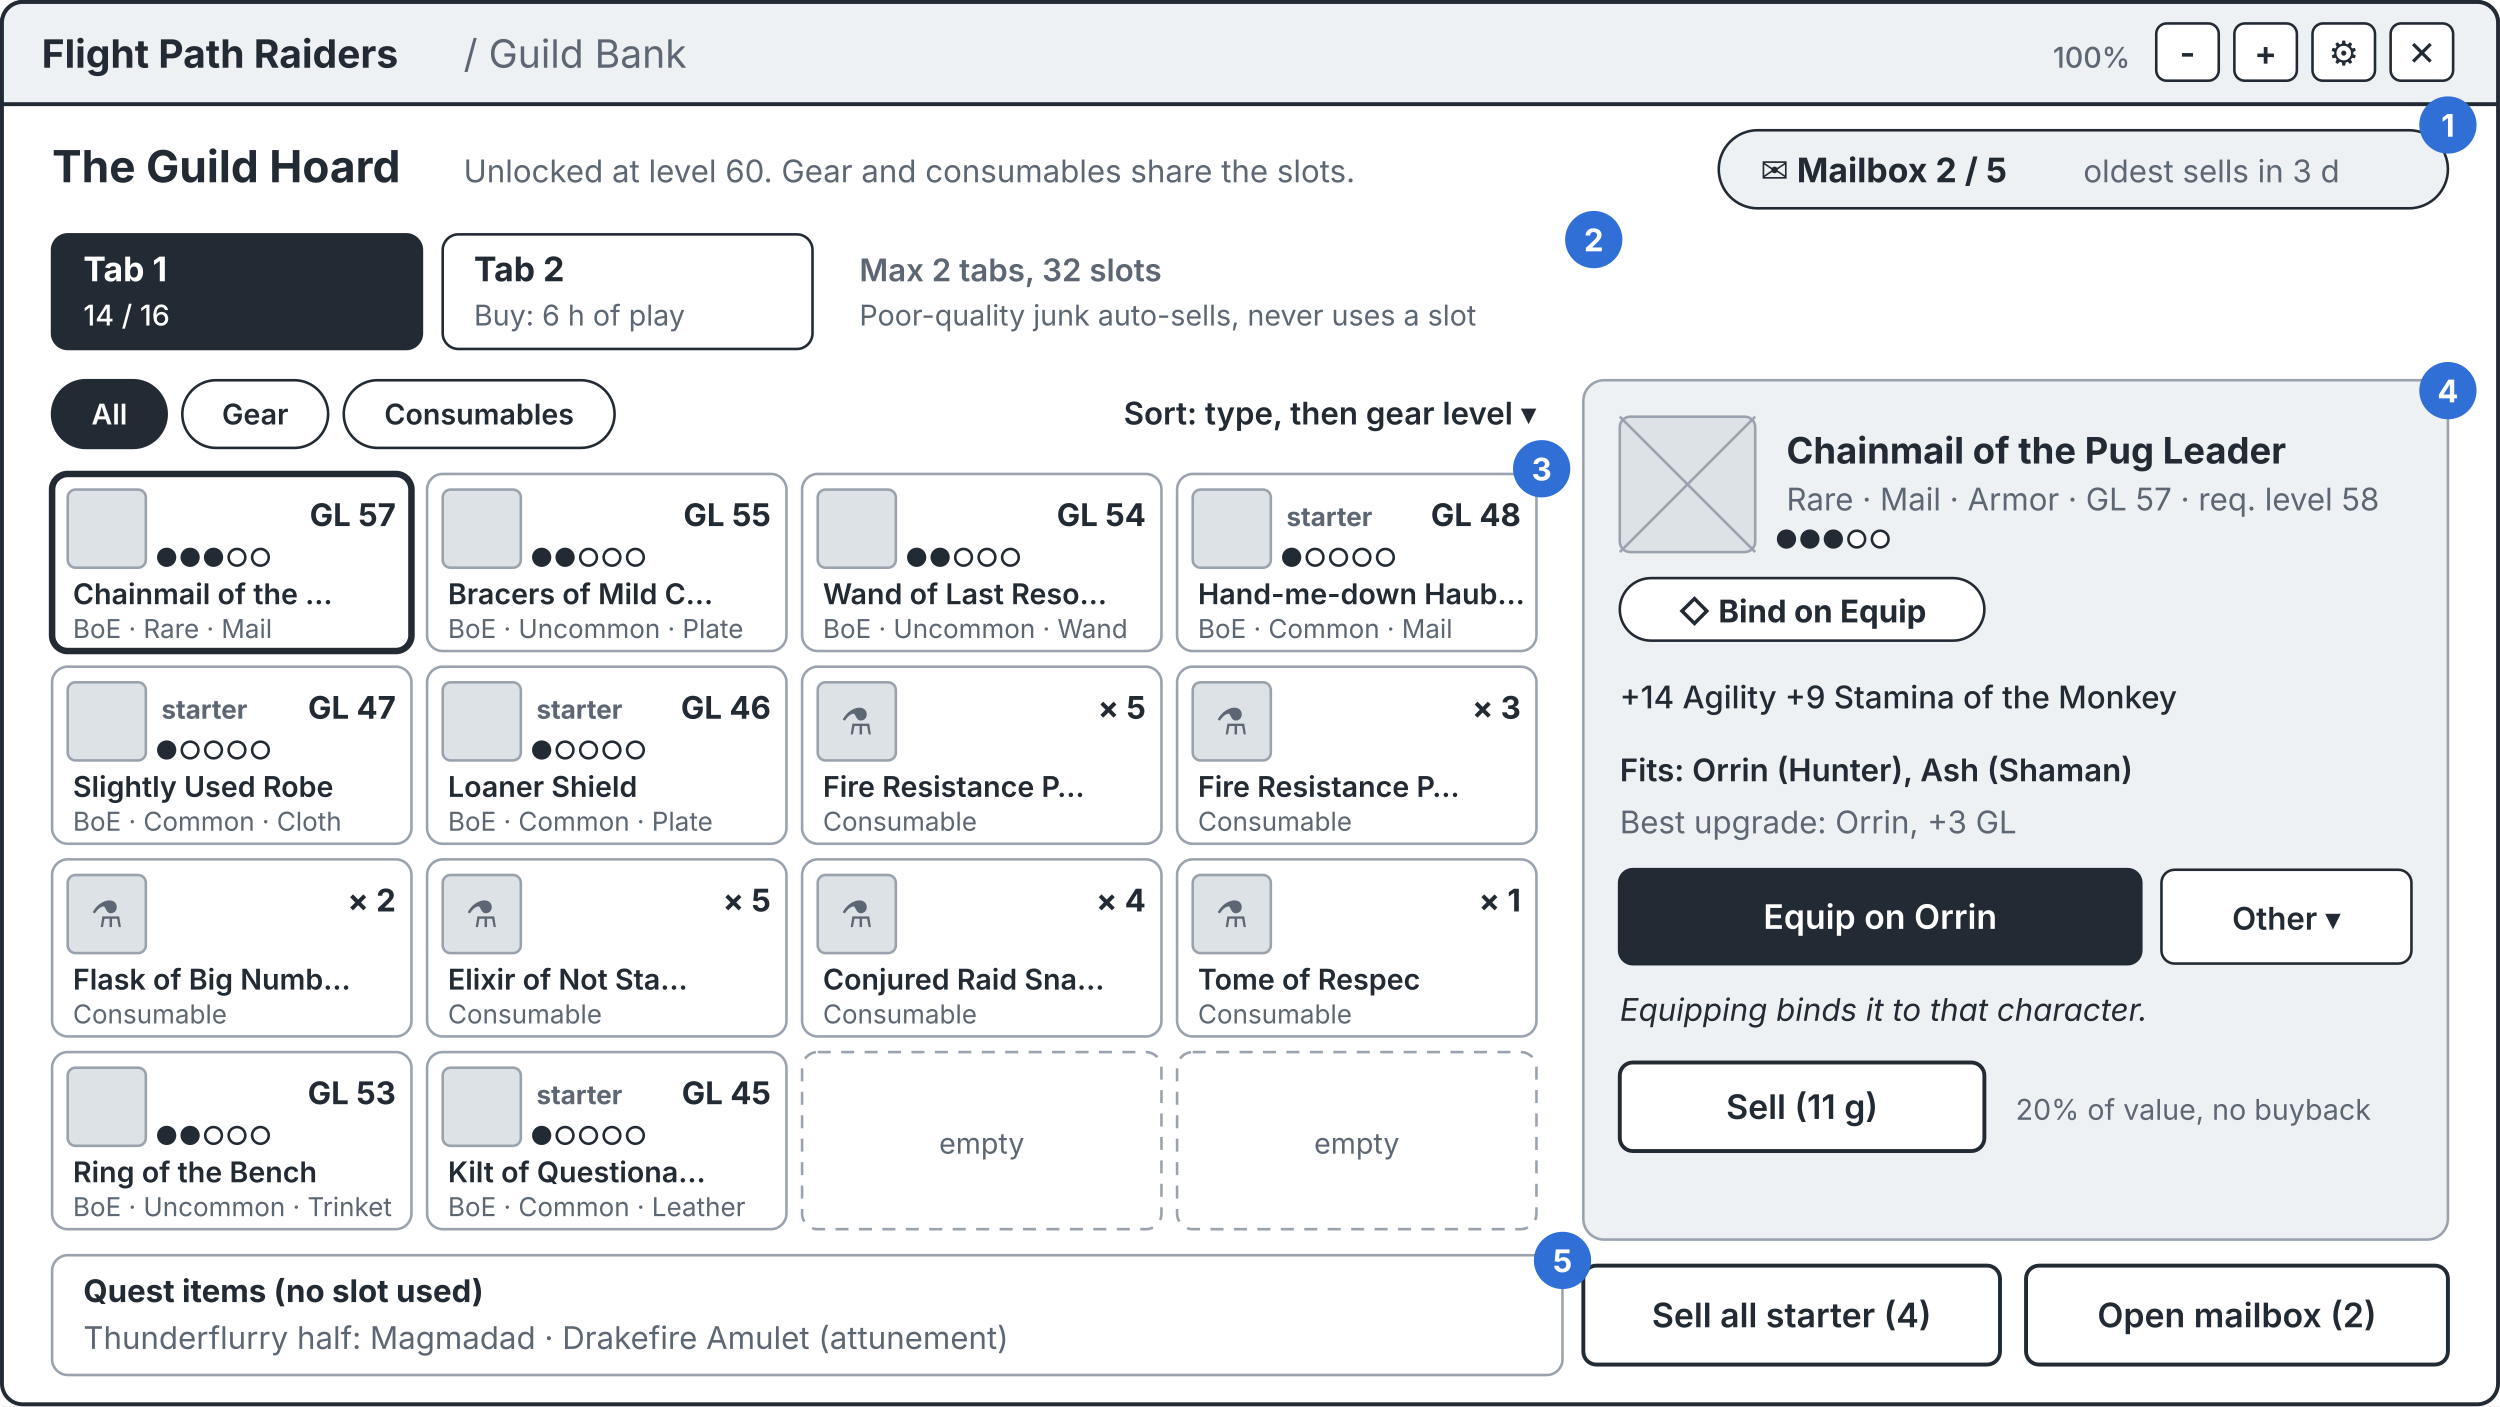
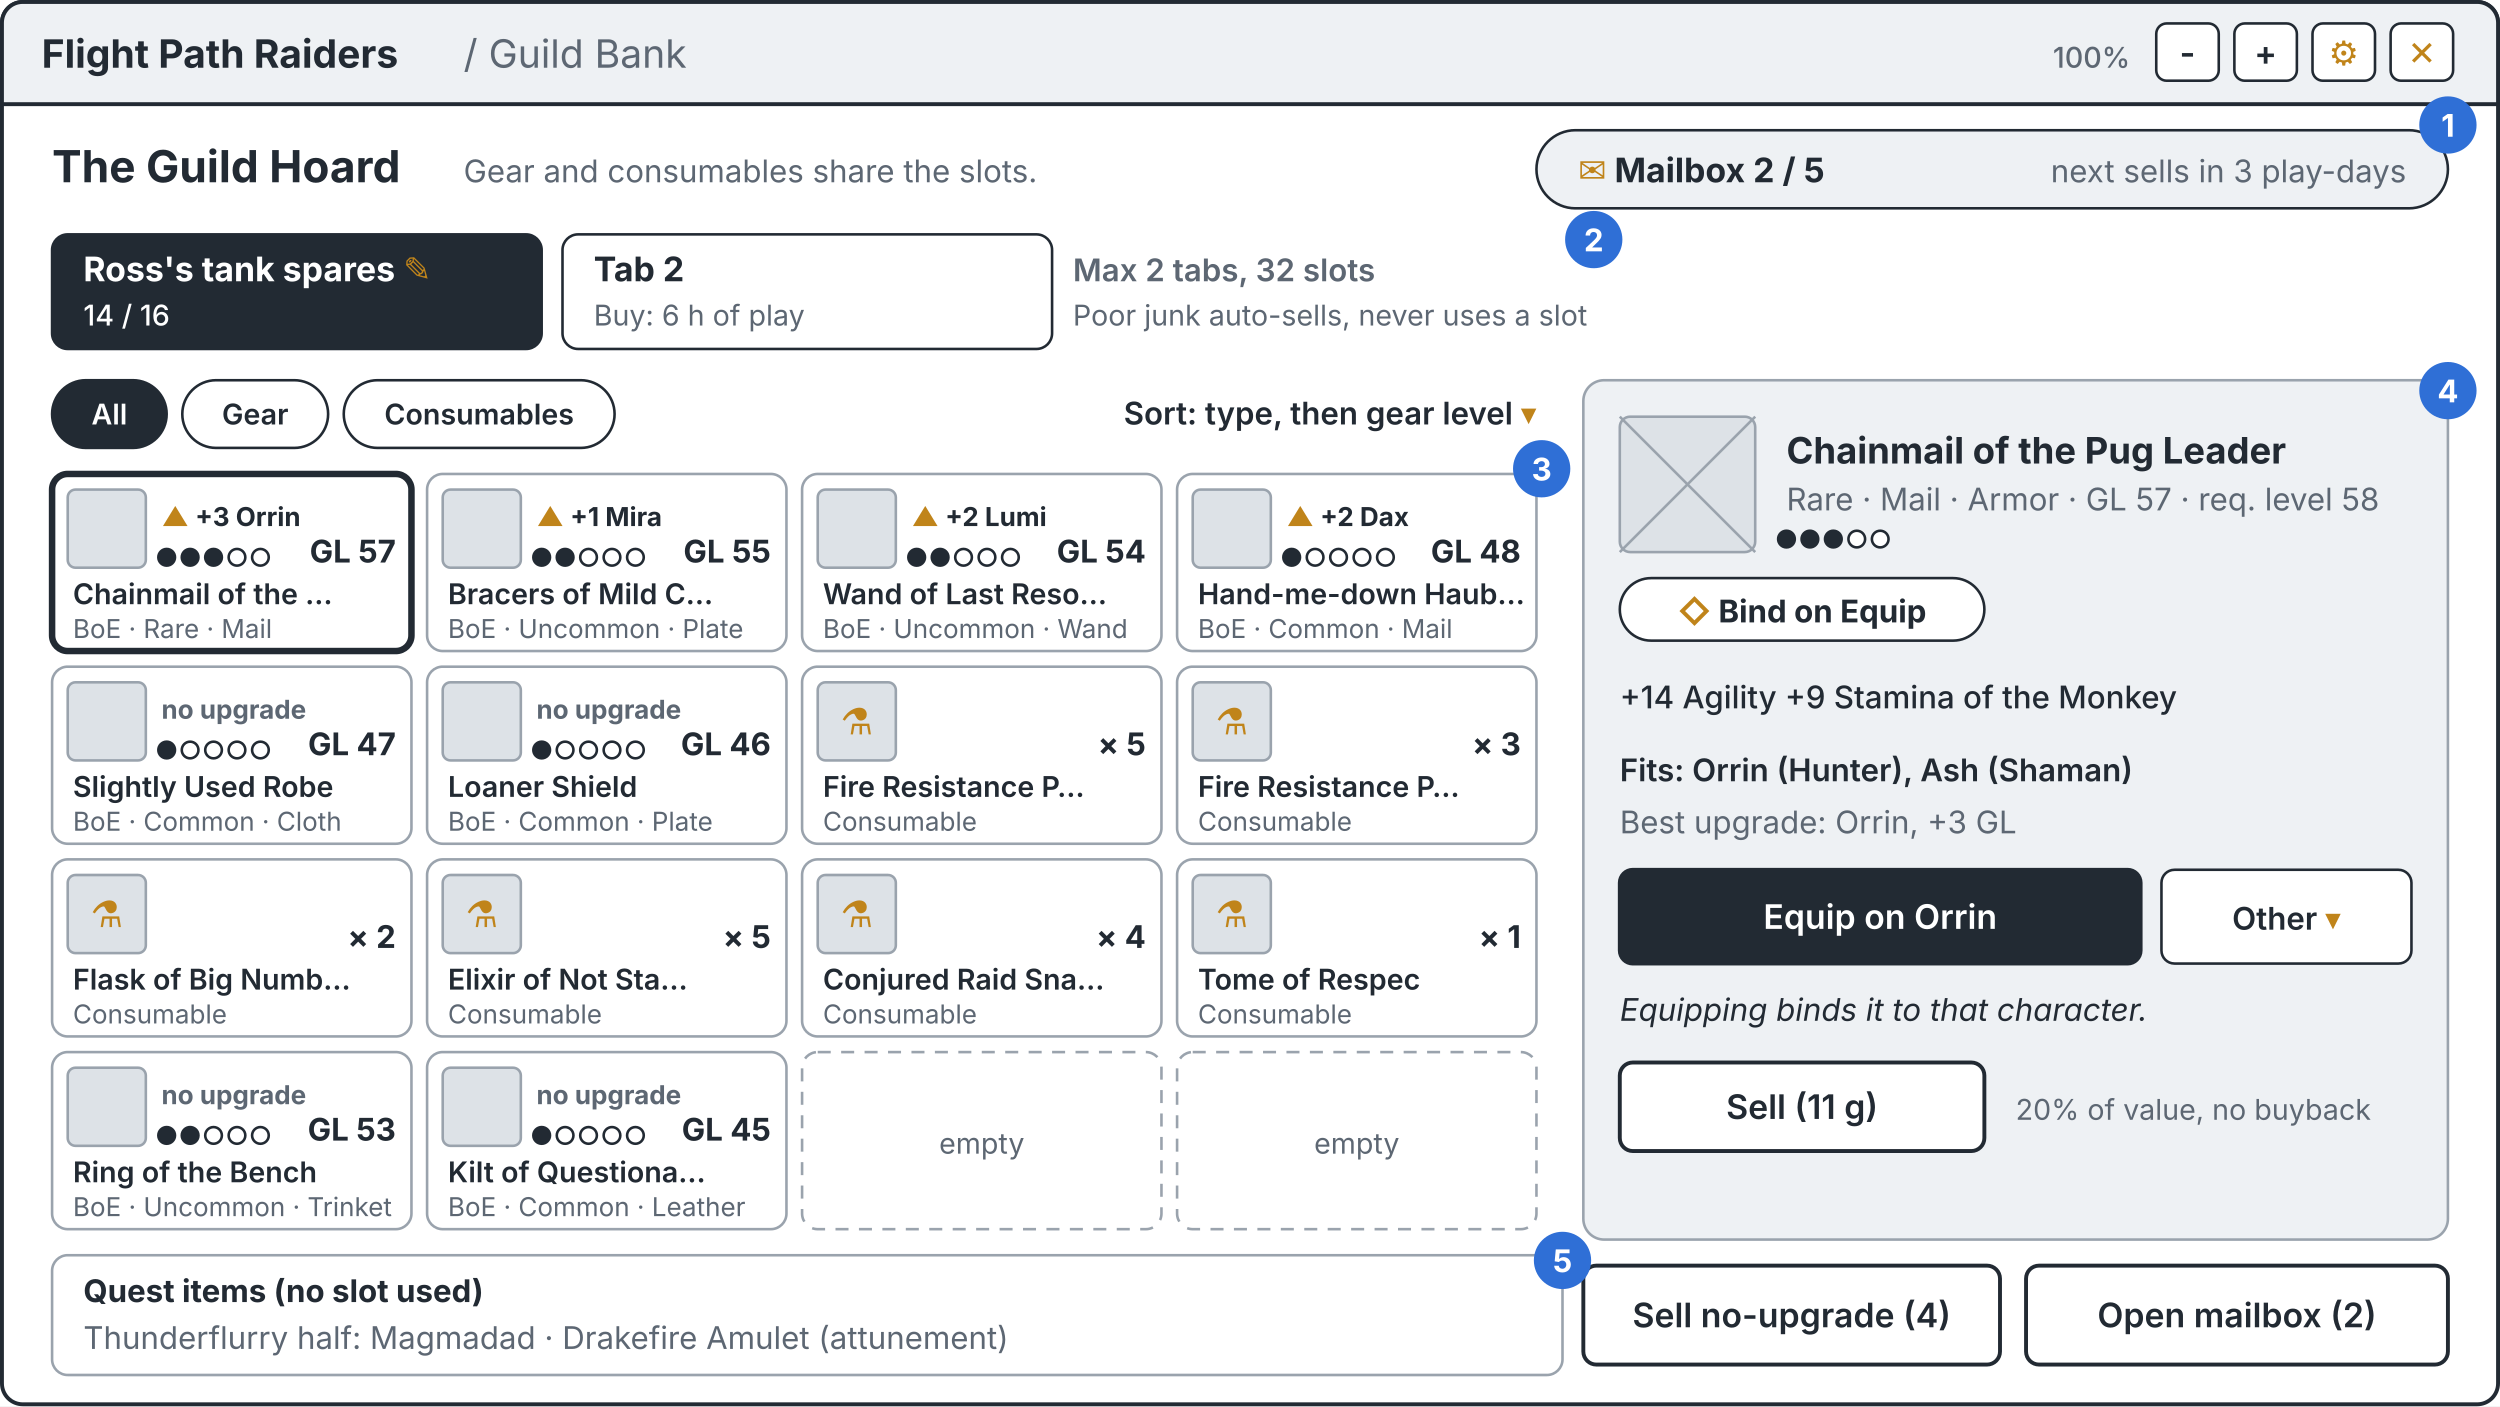
<svg xmlns="http://www.w3.org/2000/svg" viewBox="0 0 960 540" width="960" height="540" role="img" aria-label="Guild bank">
  <rect width="960" height="540" fill="#ffffff" />
  <rect x="0.75" y="0.75" width="958.5" height="538.5" rx="8" fill="#ffffff" stroke="#222a33" stroke-width="1.5" />
  <path d="M0.75 40 V8.75 a8 8 0 0 1 8 -8 H951.25 a8 8 0 0 1 8 8 V40 Z" fill="#eef1f4" stroke="#222a33" stroke-width="1.5" />
  <text x="16" y="26" font-family="Inter, Arial, Helvetica, sans-serif" font-size="15" font-weight="700" fill="#222a33" text-anchor="start">Flight Path Raiders</text>
  <text x="178" y="26" font-family="Inter, Arial, Helvetica, sans-serif" font-size="15" font-weight="400" fill="#5d6773" text-anchor="start">/  Guild Bank</text>
  <rect x="828" y="9" width="24" height="22" rx="4" fill="#ffffff" stroke="#222a33" stroke-width="1" />
  <text x="840" y="25" font-family="Inter, Arial, Helvetica, sans-serif" font-size="13" font-weight="600" fill="#222a33" text-anchor="middle">-</text>
  <rect x="858" y="9" width="24" height="22" rx="4" fill="#ffffff" stroke="#222a33" stroke-width="1" />
  <text x="870" y="25" font-family="Inter, Arial, Helvetica, sans-serif" font-size="13" font-weight="600" fill="#222a33" text-anchor="middle">+</text>
  <rect x="888" y="9" width="24" height="22" rx="4" fill="#ffffff" stroke="#222a33" stroke-width="1" />
-   <text x="900" y="25" font-family="Inter, Arial, Helvetica, sans-serif" font-size="13" font-weight="600" fill="#222a33" text-anchor="middle">⚙</text>
+   <text x="900" y="25" font-family="Inter, Arial, Helvetica, sans-serif" font-size="13" font-weight="600" fill="#222a33" text-anchor="middle">
+     <tspan fill="#c0841a" font-weight="800">⚙</tspan>
+   </text>
  <rect x="918" y="9" width="24" height="22" rx="4" fill="#ffffff" stroke="#222a33" stroke-width="1" />
-   <text x="930" y="25" font-family="Inter, Arial, Helvetica, sans-serif" font-size="13" font-weight="600" fill="#222a33" text-anchor="middle">✕</text>
+   <text x="930" y="25" font-family="Inter, Arial, Helvetica, sans-serif" font-size="13" font-weight="600" fill="#222a33" text-anchor="middle">
+     <tspan fill="#c0841a" font-weight="800">✕</tspan>
+   </text>
  <text x="818" y="26" font-family="Inter, Arial, Helvetica, sans-serif" font-size="11" font-weight="500" fill="#5d6773" text-anchor="end">100%</text>
  <text x="20" y="70" font-family="Inter, Arial, Helvetica, sans-serif" font-size="17" font-weight="700" fill="#222a33" text-anchor="start">The Guild Hoard</text>
-   <text x="178" y="70" font-family="Inter, Arial, Helvetica, sans-serif" font-size="12" font-weight="400" fill="#5d6773" text-anchor="start">Unlocked at level 60. Gear and consumables share the slots.</text>
-   <rect x="660" y="50" width="280" height="30" rx="15" fill="#eef1f4" stroke="#222a33" stroke-width="1" />
-   <text x="676" y="70" font-family="Inter, Arial, Helvetica, sans-serif" font-size="13" font-weight="700" fill="#222a33" text-anchor="start">✉ Mailbox 2 / 5</text>
-   <text x="800" y="70" font-family="Inter, Arial, Helvetica, sans-serif" font-size="12" font-weight="400" fill="#5d6773" text-anchor="start">oldest sells in 3 d</text>
+   <text x="178" y="70" font-family="Inter, Arial, Helvetica, sans-serif" font-size="12" font-weight="400" fill="#5d6773" text-anchor="start">Gear and consumables share the slots.</text>
+   <rect x="590" y="50" width="350" height="30" rx="15" fill="#eef1f4" stroke="#222a33" stroke-width="1" />
+   <text x="606" y="70" font-family="Inter, Arial, Helvetica, sans-serif" font-size="13" font-weight="700" fill="#222a33" text-anchor="start">
+     <tspan fill="#c0841a" font-weight="800">✉</tspan> Mailbox 2 / 5</text>
+   <text x="924" y="70" font-family="Inter, Arial, Helvetica, sans-serif" font-size="12" font-weight="400" fill="#5d6773" text-anchor="end">next sells in 3 play-days</text>
  <circle cx="940" cy="48" r="11" fill="#2f6fd6" />
  <text x="940" y="52.5" font-family="Inter, Arial, Helvetica, sans-serif" font-size="12" font-weight="700" fill="#ffffff" text-anchor="middle">1</text>
-   <rect x="20" y="90" width="142" height="44" rx="6" fill="#222a33" stroke="#222a33" stroke-width="1" />
-   <text x="32" y="108" font-family="Inter, Arial, Helvetica, sans-serif" font-size="13" font-weight="700" fill="#ffffff" text-anchor="start">Tab 1</text>
+   <rect x="20" y="90" width="188" height="44" rx="6" fill="#222a33" stroke="#222a33" stroke-width="1" />
+   <text x="32" y="108" font-family="Inter, Arial, Helvetica, sans-serif" font-size="13" font-weight="700" fill="#ffffff" text-anchor="start">Ross's tank spares <tspan fill="#c0841a" font-weight="800">✎</tspan>
+   </text>
  <text x="32" y="125" font-family="Inter, Arial, Helvetica, sans-serif" font-size="11" font-weight="500" fill="#ffffff" text-anchor="start">14 / 16</text>
-   <rect x="170" y="90" width="142" height="44" rx="6" fill="#ffffff" stroke="#222a33" stroke-width="1" />
-   <text x="182" y="108" font-family="Inter, Arial, Helvetica, sans-serif" font-size="13" font-weight="700" fill="#222a33" text-anchor="start">Tab 2</text>
-   <text x="182" y="125" font-family="Inter, Arial, Helvetica, sans-serif" font-size="11" font-weight="400" fill="#5d6773" text-anchor="start">Buy: 6 h of play</text>
-   <text x="330" y="108" font-family="Inter, Arial, Helvetica, sans-serif" font-size="12" font-weight="600" fill="#5d6773" text-anchor="start">Max 2 tabs, 32 slots</text>
-   <text x="330" y="125" font-family="Inter, Arial, Helvetica, sans-serif" font-size="11" font-weight="400" fill="#5d6773" text-anchor="start">Poor-quality junk auto-sells, never uses a slot</text>
+   <rect x="216" y="90" width="188" height="44" rx="6" fill="#ffffff" stroke="#222a33" stroke-width="1" />
+   <text x="228" y="108" font-family="Inter, Arial, Helvetica, sans-serif" font-size="13" font-weight="700" fill="#222a33" text-anchor="start">Tab 2</text>
+   <text x="228" y="125" font-family="Inter, Arial, Helvetica, sans-serif" font-size="11" font-weight="400" fill="#5d6773" text-anchor="start">Buy: 6 h of play</text>
+   <text x="412" y="108" font-family="Inter, Arial, Helvetica, sans-serif" font-size="12" font-weight="600" fill="#5d6773" text-anchor="start">Max 2 tabs, 32 slots</text>
+   <text x="412" y="125" font-family="Inter, Arial, Helvetica, sans-serif" font-size="11" font-weight="400" fill="#5d6773" text-anchor="start">Poor junk auto-sells, never uses a slot</text>
  <circle cx="612" cy="92" r="11" fill="#2f6fd6" />
  <text x="612" y="96.5" font-family="Inter, Arial, Helvetica, sans-serif" font-size="12" font-weight="700" fill="#ffffff" text-anchor="middle">2</text>
  <rect x="20" y="146" width="44" height="26" rx="13" fill="#222a33" stroke="#222a33" stroke-width="1" />
  <text x="42.0" y="163" font-family="Inter, Arial, Helvetica, sans-serif" font-size="11" font-weight="600" fill="#ffffff" text-anchor="middle">All</text>
  <rect x="70" y="146" width="56" height="26" rx="13" fill="#ffffff" stroke="#222a33" stroke-width="1" />
  <text x="98.0" y="163" font-family="Inter, Arial, Helvetica, sans-serif" font-size="11" font-weight="600" fill="#222a33" text-anchor="middle">Gear</text>
  <rect x="132" y="146" width="104" height="26" rx="13" fill="#ffffff" stroke="#222a33" stroke-width="1" />
  <text x="184.0" y="163" font-family="Inter, Arial, Helvetica, sans-serif" font-size="11" font-weight="600" fill="#222a33" text-anchor="middle">Consumables</text>
-   <text x="590" y="163" font-family="Inter, Arial, Helvetica, sans-serif" font-size="12" font-weight="600" fill="#222a33" text-anchor="end">Sort: type, then gear level ▾</text>
+   <text x="590" y="163" font-family="Inter, Arial, Helvetica, sans-serif" font-size="12" font-weight="600" fill="#222a33" text-anchor="end">Sort: type, then gear level <tspan fill="#c0841a" font-weight="800">▾</tspan>
+   </text>
  <rect x="20" y="182" width="138" height="68" rx="6" fill="#ffffff" stroke="#222a33" stroke-width="2.5" />
  <rect x="26" y="188" width="30" height="30" rx="3" fill="#dde2e7" stroke="#9aa3ad" stroke-width="1" />
-   <text x="152" y="202" font-family="Inter, Arial, Helvetica, sans-serif" font-size="12" font-weight="700" fill="#222a33" text-anchor="end">GL 57</text>
+   <text x="152" y="216" font-family="Inter, Arial, Helvetica, sans-serif" font-size="12" font-weight="700" fill="#222a33" text-anchor="end">GL 57</text>
  <text x="28" y="232" font-family="Inter, Arial, Helvetica, sans-serif" font-size="11" font-weight="600" fill="#222a33" text-anchor="start">Chainmail of the …</text>
  <text x="28" y="245" font-family="Inter, Arial, Helvetica, sans-serif" font-size="10" font-weight="400" fill="#5d6773" text-anchor="start">BoE · Rare · Mail</text>
+   <text x="62" y="202" font-family="Inter, Arial, Helvetica, sans-serif" font-size="10" font-weight="700" fill="#222a33" text-anchor="start">
+     <tspan fill="#c0841a" font-weight="800">▲</tspan> +3 Orrin</text>
  <circle cx="64" cy="214" r="3.2" fill="#222a33" stroke="#222a33" stroke-width="1" />
  <circle cx="73" cy="214" r="3.2" fill="#222a33" stroke="#222a33" stroke-width="1" />
  <circle cx="82" cy="214" r="3.2" fill="#222a33" stroke="#222a33" stroke-width="1" />
  <circle cx="91" cy="214" r="3.2" fill="#ffffff" stroke="#222a33" stroke-width="1" />
  <circle cx="100" cy="214" r="3.2" fill="#ffffff" stroke="#222a33" stroke-width="1" />
  <rect x="164" y="182" width="138" height="68" rx="6" fill="#ffffff" stroke="#9aa3ad" stroke-width="1" />
  <rect x="170" y="188" width="30" height="30" rx="3" fill="#dde2e7" stroke="#9aa3ad" stroke-width="1" />
-   <text x="296" y="202" font-family="Inter, Arial, Helvetica, sans-serif" font-size="12" font-weight="700" fill="#222a33" text-anchor="end">GL 55</text>
+   <text x="296" y="216" font-family="Inter, Arial, Helvetica, sans-serif" font-size="12" font-weight="700" fill="#222a33" text-anchor="end">GL 55</text>
  <text x="172" y="232" font-family="Inter, Arial, Helvetica, sans-serif" font-size="11" font-weight="600" fill="#222a33" text-anchor="start">Bracers of Mild C…</text>
  <text x="172" y="245" font-family="Inter, Arial, Helvetica, sans-serif" font-size="10" font-weight="400" fill="#5d6773" text-anchor="start">BoE · Uncommon · Plate</text>
+   <text x="206" y="202" font-family="Inter, Arial, Helvetica, sans-serif" font-size="10" font-weight="700" fill="#222a33" text-anchor="start">
+     <tspan fill="#c0841a" font-weight="800">▲</tspan> +1 Mira</text>
  <circle cx="208" cy="214" r="3.2" fill="#222a33" stroke="#222a33" stroke-width="1" />
  <circle cx="217" cy="214" r="3.2" fill="#222a33" stroke="#222a33" stroke-width="1" />
  <circle cx="226" cy="214" r="3.2" fill="#ffffff" stroke="#222a33" stroke-width="1" />
  <circle cx="235" cy="214" r="3.2" fill="#ffffff" stroke="#222a33" stroke-width="1" />
  <circle cx="244" cy="214" r="3.2" fill="#ffffff" stroke="#222a33" stroke-width="1" />
  <rect x="308" y="182" width="138" height="68" rx="6" fill="#ffffff" stroke="#9aa3ad" stroke-width="1" />
  <rect x="314" y="188" width="30" height="30" rx="3" fill="#dde2e7" stroke="#9aa3ad" stroke-width="1" />
-   <text x="440" y="202" font-family="Inter, Arial, Helvetica, sans-serif" font-size="12" font-weight="700" fill="#222a33" text-anchor="end">GL 54</text>
+   <text x="440" y="216" font-family="Inter, Arial, Helvetica, sans-serif" font-size="12" font-weight="700" fill="#222a33" text-anchor="end">GL 54</text>
  <text x="316" y="232" font-family="Inter, Arial, Helvetica, sans-serif" font-size="11" font-weight="600" fill="#222a33" text-anchor="start">Wand of Last Reso…</text>
  <text x="316" y="245" font-family="Inter, Arial, Helvetica, sans-serif" font-size="10" font-weight="400" fill="#5d6773" text-anchor="start">BoE · Uncommon · Wand</text>
+   <text x="350" y="202" font-family="Inter, Arial, Helvetica, sans-serif" font-size="10" font-weight="700" fill="#222a33" text-anchor="start">
+     <tspan fill="#c0841a" font-weight="800">▲</tspan> +2 Lumi</text>
  <circle cx="352" cy="214" r="3.2" fill="#222a33" stroke="#222a33" stroke-width="1" />
  <circle cx="361" cy="214" r="3.2" fill="#222a33" stroke="#222a33" stroke-width="1" />
  <circle cx="370" cy="214" r="3.2" fill="#ffffff" stroke="#222a33" stroke-width="1" />
  <circle cx="379" cy="214" r="3.2" fill="#ffffff" stroke="#222a33" stroke-width="1" />
  <circle cx="388" cy="214" r="3.2" fill="#ffffff" stroke="#222a33" stroke-width="1" />
  <rect x="452" y="182" width="138" height="68" rx="6" fill="#ffffff" stroke="#9aa3ad" stroke-width="1" />
  <rect x="458" y="188" width="30" height="30" rx="3" fill="#dde2e7" stroke="#9aa3ad" stroke-width="1" />
-   <text x="584" y="202" font-family="Inter, Arial, Helvetica, sans-serif" font-size="12" font-weight="700" fill="#222a33" text-anchor="end">GL 48</text>
+   <text x="584" y="216" font-family="Inter, Arial, Helvetica, sans-serif" font-size="12" font-weight="700" fill="#222a33" text-anchor="end">GL 48</text>
  <text x="460" y="232" font-family="Inter, Arial, Helvetica, sans-serif" font-size="11" font-weight="600" fill="#222a33" text-anchor="start">Hand-me-down Haub…</text>
  <text x="460" y="245" font-family="Inter, Arial, Helvetica, sans-serif" font-size="10" font-weight="400" fill="#5d6773" text-anchor="start">BoE · Common · Mail</text>
-   <text x="494" y="202" font-family="Inter, Arial, Helvetica, sans-serif" font-size="10" font-weight="700" fill="#5d6773" text-anchor="start">starter</text>
+   <text x="494" y="202" font-family="Inter, Arial, Helvetica, sans-serif" font-size="10" font-weight="700" fill="#222a33" text-anchor="start">
+     <tspan fill="#c0841a" font-weight="800">▲</tspan> +2 Dax</text>
  <circle cx="496" cy="214" r="3.2" fill="#222a33" stroke="#222a33" stroke-width="1" />
  <circle cx="505" cy="214" r="3.2" fill="#ffffff" stroke="#222a33" stroke-width="1" />
  <circle cx="514" cy="214" r="3.2" fill="#ffffff" stroke="#222a33" stroke-width="1" />
  <circle cx="523" cy="214" r="3.2" fill="#ffffff" stroke="#222a33" stroke-width="1" />
  <circle cx="532" cy="214" r="3.2" fill="#ffffff" stroke="#222a33" stroke-width="1" />
  <rect x="20" y="256" width="138" height="68" rx="6" fill="#ffffff" stroke="#9aa3ad" stroke-width="1" />
  <rect x="26" y="262" width="30" height="30" rx="3" fill="#dde2e7" stroke="#9aa3ad" stroke-width="1" />
-   <text x="152" y="276" font-family="Inter, Arial, Helvetica, sans-serif" font-size="12" font-weight="700" fill="#222a33" text-anchor="end">GL 47</text>
+   <text x="152" y="290" font-family="Inter, Arial, Helvetica, sans-serif" font-size="12" font-weight="700" fill="#222a33" text-anchor="end">GL 47</text>
  <text x="28" y="306" font-family="Inter, Arial, Helvetica, sans-serif" font-size="11" font-weight="600" fill="#222a33" text-anchor="start">Slightly Used Robe</text>
  <text x="28" y="319" font-family="Inter, Arial, Helvetica, sans-serif" font-size="10" font-weight="400" fill="#5d6773" text-anchor="start">BoE · Common · Cloth</text>
-   <text x="62" y="276" font-family="Inter, Arial, Helvetica, sans-serif" font-size="10" font-weight="700" fill="#5d6773" text-anchor="start">starter</text>
+   <text x="62" y="276" font-family="Inter, Arial, Helvetica, sans-serif" font-size="10" font-weight="700" fill="#5d6773" text-anchor="start">no upgrade</text>
  <circle cx="64" cy="288" r="3.2" fill="#222a33" stroke="#222a33" stroke-width="1" />
  <circle cx="73" cy="288" r="3.2" fill="#ffffff" stroke="#222a33" stroke-width="1" />
  <circle cx="82" cy="288" r="3.2" fill="#ffffff" stroke="#222a33" stroke-width="1" />
  <circle cx="91" cy="288" r="3.2" fill="#ffffff" stroke="#222a33" stroke-width="1" />
  <circle cx="100" cy="288" r="3.2" fill="#ffffff" stroke="#222a33" stroke-width="1" />
  <rect x="164" y="256" width="138" height="68" rx="6" fill="#ffffff" stroke="#9aa3ad" stroke-width="1" />
  <rect x="170" y="262" width="30" height="30" rx="3" fill="#dde2e7" stroke="#9aa3ad" stroke-width="1" />
-   <text x="296" y="276" font-family="Inter, Arial, Helvetica, sans-serif" font-size="12" font-weight="700" fill="#222a33" text-anchor="end">GL 46</text>
+   <text x="296" y="290" font-family="Inter, Arial, Helvetica, sans-serif" font-size="12" font-weight="700" fill="#222a33" text-anchor="end">GL 46</text>
  <text x="172" y="306" font-family="Inter, Arial, Helvetica, sans-serif" font-size="11" font-weight="600" fill="#222a33" text-anchor="start">Loaner Shield</text>
  <text x="172" y="319" font-family="Inter, Arial, Helvetica, sans-serif" font-size="10" font-weight="400" fill="#5d6773" text-anchor="start">BoE · Common · Plate</text>
-   <text x="206" y="276" font-family="Inter, Arial, Helvetica, sans-serif" font-size="10" font-weight="700" fill="#5d6773" text-anchor="start">starter</text>
+   <text x="206" y="276" font-family="Inter, Arial, Helvetica, sans-serif" font-size="10" font-weight="700" fill="#5d6773" text-anchor="start">no upgrade</text>
  <circle cx="208" cy="288" r="3.2" fill="#222a33" stroke="#222a33" stroke-width="1" />
  <circle cx="217" cy="288" r="3.2" fill="#ffffff" stroke="#222a33" stroke-width="1" />
  <circle cx="226" cy="288" r="3.2" fill="#ffffff" stroke="#222a33" stroke-width="1" />
  <circle cx="235" cy="288" r="3.2" fill="#ffffff" stroke="#222a33" stroke-width="1" />
  <circle cx="244" cy="288" r="3.2" fill="#ffffff" stroke="#222a33" stroke-width="1" />
  <rect x="308" y="256" width="138" height="68" rx="6" fill="#ffffff" stroke="#9aa3ad" stroke-width="1" />
  <rect x="314" y="262" width="30" height="30" rx="3" fill="#dde2e7" stroke="#9aa3ad" stroke-width="1" />
-   <text x="329" y="282" font-family="Inter, Arial, Helvetica, sans-serif" font-size="14" font-weight="600" fill="#5d6773" text-anchor="middle">⚗</text>
-   <text x="440" y="276" font-family="Inter, Arial, Helvetica, sans-serif" font-size="12" font-weight="700" fill="#222a33" text-anchor="end">× 5</text>
+   <text x="329" y="282" font-family="Inter, Arial, Helvetica, sans-serif" font-size="14" font-weight="600" fill="#5d6773" text-anchor="middle">
+     <tspan fill="#c0841a" font-weight="800">⚗</tspan>
+   </text>
+   <text x="440" y="290" font-family="Inter, Arial, Helvetica, sans-serif" font-size="12" font-weight="700" fill="#222a33" text-anchor="end">× 5</text>
  <text x="316" y="306" font-family="Inter, Arial, Helvetica, sans-serif" font-size="11" font-weight="600" fill="#222a33" text-anchor="start">Fire Resistance P…</text>
  <text x="316" y="319" font-family="Inter, Arial, Helvetica, sans-serif" font-size="10" font-weight="400" fill="#5d6773" text-anchor="start">Consumable</text>
  <rect x="452" y="256" width="138" height="68" rx="6" fill="#ffffff" stroke="#9aa3ad" stroke-width="1" />
  <rect x="458" y="262" width="30" height="30" rx="3" fill="#dde2e7" stroke="#9aa3ad" stroke-width="1" />
-   <text x="473" y="282" font-family="Inter, Arial, Helvetica, sans-serif" font-size="14" font-weight="600" fill="#5d6773" text-anchor="middle">⚗</text>
-   <text x="584" y="276" font-family="Inter, Arial, Helvetica, sans-serif" font-size="12" font-weight="700" fill="#222a33" text-anchor="end">× 3</text>
+   <text x="473" y="282" font-family="Inter, Arial, Helvetica, sans-serif" font-size="14" font-weight="600" fill="#5d6773" text-anchor="middle">
+     <tspan fill="#c0841a" font-weight="800">⚗</tspan>
+   </text>
+   <text x="584" y="290" font-family="Inter, Arial, Helvetica, sans-serif" font-size="12" font-weight="700" fill="#222a33" text-anchor="end">× 3</text>
  <text x="460" y="306" font-family="Inter, Arial, Helvetica, sans-serif" font-size="11" font-weight="600" fill="#222a33" text-anchor="start">Fire Resistance P…</text>
  <text x="460" y="319" font-family="Inter, Arial, Helvetica, sans-serif" font-size="10" font-weight="400" fill="#5d6773" text-anchor="start">Consumable</text>
  <rect x="20" y="330" width="138" height="68" rx="6" fill="#ffffff" stroke="#9aa3ad" stroke-width="1" />
  <rect x="26" y="336" width="30" height="30" rx="3" fill="#dde2e7" stroke="#9aa3ad" stroke-width="1" />
-   <text x="41" y="356" font-family="Inter, Arial, Helvetica, sans-serif" font-size="14" font-weight="600" fill="#5d6773" text-anchor="middle">⚗</text>
-   <text x="152" y="350" font-family="Inter, Arial, Helvetica, sans-serif" font-size="12" font-weight="700" fill="#222a33" text-anchor="end">× 2</text>
+   <text x="41" y="356" font-family="Inter, Arial, Helvetica, sans-serif" font-size="14" font-weight="600" fill="#5d6773" text-anchor="middle">
+     <tspan fill="#c0841a" font-weight="800">⚗</tspan>
+   </text>
+   <text x="152" y="364" font-family="Inter, Arial, Helvetica, sans-serif" font-size="12" font-weight="700" fill="#222a33" text-anchor="end">× 2</text>
  <text x="28" y="380" font-family="Inter, Arial, Helvetica, sans-serif" font-size="11" font-weight="600" fill="#222a33" text-anchor="start">Flask of Big Numb…</text>
  <text x="28" y="393" font-family="Inter, Arial, Helvetica, sans-serif" font-size="10" font-weight="400" fill="#5d6773" text-anchor="start">Consumable</text>
  <rect x="164" y="330" width="138" height="68" rx="6" fill="#ffffff" stroke="#9aa3ad" stroke-width="1" />
  <rect x="170" y="336" width="30" height="30" rx="3" fill="#dde2e7" stroke="#9aa3ad" stroke-width="1" />
-   <text x="185" y="356" font-family="Inter, Arial, Helvetica, sans-serif" font-size="14" font-weight="600" fill="#5d6773" text-anchor="middle">⚗</text>
-   <text x="296" y="350" font-family="Inter, Arial, Helvetica, sans-serif" font-size="12" font-weight="700" fill="#222a33" text-anchor="end">× 5</text>
+   <text x="185" y="356" font-family="Inter, Arial, Helvetica, sans-serif" font-size="14" font-weight="600" fill="#5d6773" text-anchor="middle">
+     <tspan fill="#c0841a" font-weight="800">⚗</tspan>
+   </text>
+   <text x="296" y="364" font-family="Inter, Arial, Helvetica, sans-serif" font-size="12" font-weight="700" fill="#222a33" text-anchor="end">× 5</text>
  <text x="172" y="380" font-family="Inter, Arial, Helvetica, sans-serif" font-size="11" font-weight="600" fill="#222a33" text-anchor="start">Elixir of Not Sta…</text>
  <text x="172" y="393" font-family="Inter, Arial, Helvetica, sans-serif" font-size="10" font-weight="400" fill="#5d6773" text-anchor="start">Consumable</text>
  <rect x="308" y="330" width="138" height="68" rx="6" fill="#ffffff" stroke="#9aa3ad" stroke-width="1" />
  <rect x="314" y="336" width="30" height="30" rx="3" fill="#dde2e7" stroke="#9aa3ad" stroke-width="1" />
-   <text x="329" y="356" font-family="Inter, Arial, Helvetica, sans-serif" font-size="14" font-weight="600" fill="#5d6773" text-anchor="middle">⚗</text>
-   <text x="440" y="350" font-family="Inter, Arial, Helvetica, sans-serif" font-size="12" font-weight="700" fill="#222a33" text-anchor="end">× 4</text>
+   <text x="329" y="356" font-family="Inter, Arial, Helvetica, sans-serif" font-size="14" font-weight="600" fill="#5d6773" text-anchor="middle">
+     <tspan fill="#c0841a" font-weight="800">⚗</tspan>
+   </text>
+   <text x="440" y="364" font-family="Inter, Arial, Helvetica, sans-serif" font-size="12" font-weight="700" fill="#222a33" text-anchor="end">× 4</text>
  <text x="316" y="380" font-family="Inter, Arial, Helvetica, sans-serif" font-size="11" font-weight="600" fill="#222a33" text-anchor="start">Conjured Raid Sna…</text>
  <text x="316" y="393" font-family="Inter, Arial, Helvetica, sans-serif" font-size="10" font-weight="400" fill="#5d6773" text-anchor="start">Consumable</text>
  <rect x="452" y="330" width="138" height="68" rx="6" fill="#ffffff" stroke="#9aa3ad" stroke-width="1" />
  <rect x="458" y="336" width="30" height="30" rx="3" fill="#dde2e7" stroke="#9aa3ad" stroke-width="1" />
-   <text x="473" y="356" font-family="Inter, Arial, Helvetica, sans-serif" font-size="14" font-weight="600" fill="#5d6773" text-anchor="middle">⚗</text>
-   <text x="584" y="350" font-family="Inter, Arial, Helvetica, sans-serif" font-size="12" font-weight="700" fill="#222a33" text-anchor="end">× 1</text>
+   <text x="473" y="356" font-family="Inter, Arial, Helvetica, sans-serif" font-size="14" font-weight="600" fill="#5d6773" text-anchor="middle">
+     <tspan fill="#c0841a" font-weight="800">⚗</tspan>
+   </text>
+   <text x="584" y="364" font-family="Inter, Arial, Helvetica, sans-serif" font-size="12" font-weight="700" fill="#222a33" text-anchor="end">× 1</text>
  <text x="460" y="380" font-family="Inter, Arial, Helvetica, sans-serif" font-size="11" font-weight="600" fill="#222a33" text-anchor="start">Tome of Respec</text>
  <text x="460" y="393" font-family="Inter, Arial, Helvetica, sans-serif" font-size="10" font-weight="400" fill="#5d6773" text-anchor="start">Consumable</text>
  <rect x="20" y="404" width="138" height="68" rx="6" fill="#ffffff" stroke="#9aa3ad" stroke-width="1" />
  <rect x="26" y="410" width="30" height="30" rx="3" fill="#dde2e7" stroke="#9aa3ad" stroke-width="1" />
-   <text x="152" y="424" font-family="Inter, Arial, Helvetica, sans-serif" font-size="12" font-weight="700" fill="#222a33" text-anchor="end">GL 53</text>
+   <text x="152" y="438" font-family="Inter, Arial, Helvetica, sans-serif" font-size="12" font-weight="700" fill="#222a33" text-anchor="end">GL 53</text>
  <text x="28" y="454" font-family="Inter, Arial, Helvetica, sans-serif" font-size="11" font-weight="600" fill="#222a33" text-anchor="start">Ring of the Bench</text>
  <text x="28" y="467" font-family="Inter, Arial, Helvetica, sans-serif" font-size="10" font-weight="400" fill="#5d6773" text-anchor="start">BoE · Uncommon · Trinket</text>
+   <text x="62" y="424" font-family="Inter, Arial, Helvetica, sans-serif" font-size="10" font-weight="700" fill="#5d6773" text-anchor="start">no upgrade</text>
  <circle cx="64" cy="436" r="3.2" fill="#222a33" stroke="#222a33" stroke-width="1" />
  <circle cx="73" cy="436" r="3.2" fill="#222a33" stroke="#222a33" stroke-width="1" />
  <circle cx="82" cy="436" r="3.2" fill="#ffffff" stroke="#222a33" stroke-width="1" />
  <circle cx="91" cy="436" r="3.2" fill="#ffffff" stroke="#222a33" stroke-width="1" />
  <circle cx="100" cy="436" r="3.2" fill="#ffffff" stroke="#222a33" stroke-width="1" />
  <rect x="164" y="404" width="138" height="68" rx="6" fill="#ffffff" stroke="#9aa3ad" stroke-width="1" />
  <rect x="170" y="410" width="30" height="30" rx="3" fill="#dde2e7" stroke="#9aa3ad" stroke-width="1" />
-   <text x="296" y="424" font-family="Inter, Arial, Helvetica, sans-serif" font-size="12" font-weight="700" fill="#222a33" text-anchor="end">GL 45</text>
+   <text x="296" y="438" font-family="Inter, Arial, Helvetica, sans-serif" font-size="12" font-weight="700" fill="#222a33" text-anchor="end">GL 45</text>
  <text x="172" y="454" font-family="Inter, Arial, Helvetica, sans-serif" font-size="11" font-weight="600" fill="#222a33" text-anchor="start">Kilt of Questiona…</text>
  <text x="172" y="467" font-family="Inter, Arial, Helvetica, sans-serif" font-size="10" font-weight="400" fill="#5d6773" text-anchor="start">BoE · Common · Leather</text>
-   <text x="206" y="424" font-family="Inter, Arial, Helvetica, sans-serif" font-size="10" font-weight="700" fill="#5d6773" text-anchor="start">starter</text>
+   <text x="206" y="424" font-family="Inter, Arial, Helvetica, sans-serif" font-size="10" font-weight="700" fill="#5d6773" text-anchor="start">no upgrade</text>
  <circle cx="208" cy="436" r="3.2" fill="#222a33" stroke="#222a33" stroke-width="1" />
  <circle cx="217" cy="436" r="3.2" fill="#ffffff" stroke="#222a33" stroke-width="1" />
  <circle cx="226" cy="436" r="3.2" fill="#ffffff" stroke="#222a33" stroke-width="1" />
  <circle cx="235" cy="436" r="3.2" fill="#ffffff" stroke="#222a33" stroke-width="1" />
  <circle cx="244" cy="436" r="3.2" fill="#ffffff" stroke="#222a33" stroke-width="1" />
  <rect x="308" y="404" width="138" height="68" rx="6" fill="#ffffff" stroke="#9aa3ad" stroke-width="1" stroke-dasharray="5 4" />
  <text x="377" y="443" font-family="Inter, Arial, Helvetica, sans-serif" font-size="11" font-weight="400" fill="#5d6773" text-anchor="middle">empty</text>
  <rect x="452" y="404" width="138" height="68" rx="6" fill="#ffffff" stroke="#9aa3ad" stroke-width="1" stroke-dasharray="5 4" />
  <text x="521" y="443" font-family="Inter, Arial, Helvetica, sans-serif" font-size="11" font-weight="400" fill="#5d6773" text-anchor="middle">empty</text>
  <circle cx="592" cy="180" r="11" fill="#2f6fd6" />
  <text x="592" y="184.5" font-family="Inter, Arial, Helvetica, sans-serif" font-size="12" font-weight="700" fill="#ffffff" text-anchor="middle">3</text>
  <rect x="608" y="146" width="332" height="330" rx="8" fill="#eef1f4" stroke="#9aa3ad" stroke-width="1" />
  <rect x="622" y="160" width="52" height="52" rx="4" fill="#dde2e7" stroke="#9aa3ad" stroke-width="1" />
  <line x1="622" y1="160" x2="674" y2="212" stroke="#9aa3ad" stroke-width="1" />
  <line x1="674" y1="160" x2="622" y2="212" stroke="#9aa3ad" stroke-width="1" />
  <text x="686" y="178" font-family="Inter, Arial, Helvetica, sans-serif" font-size="14" font-weight="700" fill="#222a33" text-anchor="start">Chainmail of the Pug Leader</text>
  <text x="686" y="196" font-family="Inter, Arial, Helvetica, sans-serif" font-size="12" font-weight="400" fill="#5d6773" text-anchor="start">Rare · Mail · Armor · GL 57 · req. level 58</text>
  <circle cx="686" cy="207" r="3.2" fill="#222a33" stroke="#222a33" stroke-width="1" />
  <circle cx="695" cy="207" r="3.2" fill="#222a33" stroke="#222a33" stroke-width="1" />
  <circle cx="704" cy="207" r="3.2" fill="#222a33" stroke="#222a33" stroke-width="1" />
  <circle cx="713" cy="207" r="3.2" fill="#ffffff" stroke="#222a33" stroke-width="1" />
  <circle cx="722" cy="207" r="3.2" fill="#ffffff" stroke="#222a33" stroke-width="1" />
  <rect x="622" y="222" width="140" height="24" rx="12" fill="#ffffff" stroke="#222a33" stroke-width="1" />
-   <text x="692" y="239" font-family="Inter, Arial, Helvetica, sans-serif" font-size="12" font-weight="700" fill="#222a33" text-anchor="middle">◇ Bind on Equip</text>
+   <text x="692" y="239" font-family="Inter, Arial, Helvetica, sans-serif" font-size="12" font-weight="700" fill="#222a33" text-anchor="middle">
+     <tspan fill="#c0841a" font-weight="800">◇</tspan> Bind on Equip</text>
  <text x="622" y="272" font-family="Inter, Arial, Helvetica, sans-serif" font-size="12" font-weight="500" fill="#222a33" text-anchor="start">+14 Agility   +9 Stamina   of the Monkey</text>
  <text x="622" y="300" font-family="Inter, Arial, Helvetica, sans-serif" font-size="12" font-weight="600" fill="#222a33" text-anchor="start">Fits: Orrin (Hunter), Ash (Shaman)</text>
  <text x="622" y="320" font-family="Inter, Arial, Helvetica, sans-serif" font-size="12" font-weight="400" fill="#5d6773" text-anchor="start">Best upgrade: Orrin, +3 GL</text>
  <rect x="622" y="334" width="200" height="36" rx="5" fill="#222a33" stroke="#222a33" stroke-width="1.5" />
  <text x="722.0" y="356.68" font-family="Inter, Arial, Helvetica, sans-serif" font-size="13" font-weight="600" fill="#ffffff" text-anchor="middle">Equip on Orrin</text>
  <rect x="830" y="334" width="96" height="36" rx="5" fill="#ffffff" stroke="#222a33" stroke-width="1" />
-   <text x="878" y="357" font-family="Inter, Arial, Helvetica, sans-serif" font-size="12" font-weight="600" fill="#222a33" text-anchor="middle">Other ▾</text>
+   <text x="878" y="357" font-family="Inter, Arial, Helvetica, sans-serif" font-size="12" font-weight="600" fill="#222a33" text-anchor="middle">Other <tspan fill="#c0841a" font-weight="800">▾</tspan>
+   </text>
  <text x="622" y="392" font-family="Inter, Arial, Helvetica, sans-serif" font-size="12" font-weight="400" fill="#222a33" text-anchor="start" font-style="italic">Equipping binds it to that character.</text>
  <rect x="622" y="408" width="140" height="34" rx="5" fill="#ffffff" stroke="#222a33" stroke-width="1.5" />
  <text x="692.0" y="429.68" font-family="Inter, Arial, Helvetica, sans-serif" font-size="13" font-weight="600" fill="#222a33" text-anchor="middle">Sell  (11 g)</text>
  <text x="774" y="430" font-family="Inter, Arial, Helvetica, sans-serif" font-size="11" font-weight="400" fill="#5d6773" text-anchor="start">20% of value, no buyback</text>
  <circle cx="940" cy="150" r="11" fill="#2f6fd6" />
  <text x="940" y="154.5" font-family="Inter, Arial, Helvetica, sans-serif" font-size="12" font-weight="700" fill="#ffffff" text-anchor="middle">4</text>
  <rect x="20" y="482" width="580" height="46" rx="6" fill="#ffffff" stroke="#9aa3ad" stroke-width="1" />
  <text x="32" y="500" font-family="Inter, Arial, Helvetica, sans-serif" font-size="12" font-weight="700" fill="#222a33" text-anchor="start">Quest items (no slot used)</text>
  <text x="32" y="518" font-family="Inter, Arial, Helvetica, sans-serif" font-size="12" font-weight="400" fill="#5d6773" text-anchor="start">Thunderflurry half: Magmadad  ·  Drakefire Amulet (attunement)</text>
  <rect x="608" y="486" width="160" height="38" rx="5" fill="#ffffff" stroke="#222a33" stroke-width="1.5" />
-   <text x="688.0" y="509.68" font-family="Inter, Arial, Helvetica, sans-serif" font-size="13" font-weight="600" fill="#222a33" text-anchor="middle">Sell all starter (4)</text>
+   <text x="688.0" y="509.68" font-family="Inter, Arial, Helvetica, sans-serif" font-size="13" font-weight="600" fill="#222a33" text-anchor="middle">Sell no-upgrade (4)</text>
  <rect x="778" y="486" width="162" height="38" rx="5" fill="#ffffff" stroke="#222a33" stroke-width="1.5" />
  <text x="859.0" y="509.68" font-family="Inter, Arial, Helvetica, sans-serif" font-size="13" font-weight="600" fill="#222a33" text-anchor="middle">Open mailbox (2)</text>
  <circle cx="600" cy="484" r="11" fill="#2f6fd6" />
  <text x="600" y="488.5" font-family="Inter, Arial, Helvetica, sans-serif" font-size="12" font-weight="700" fill="#ffffff" text-anchor="middle">5</text>
</svg>
